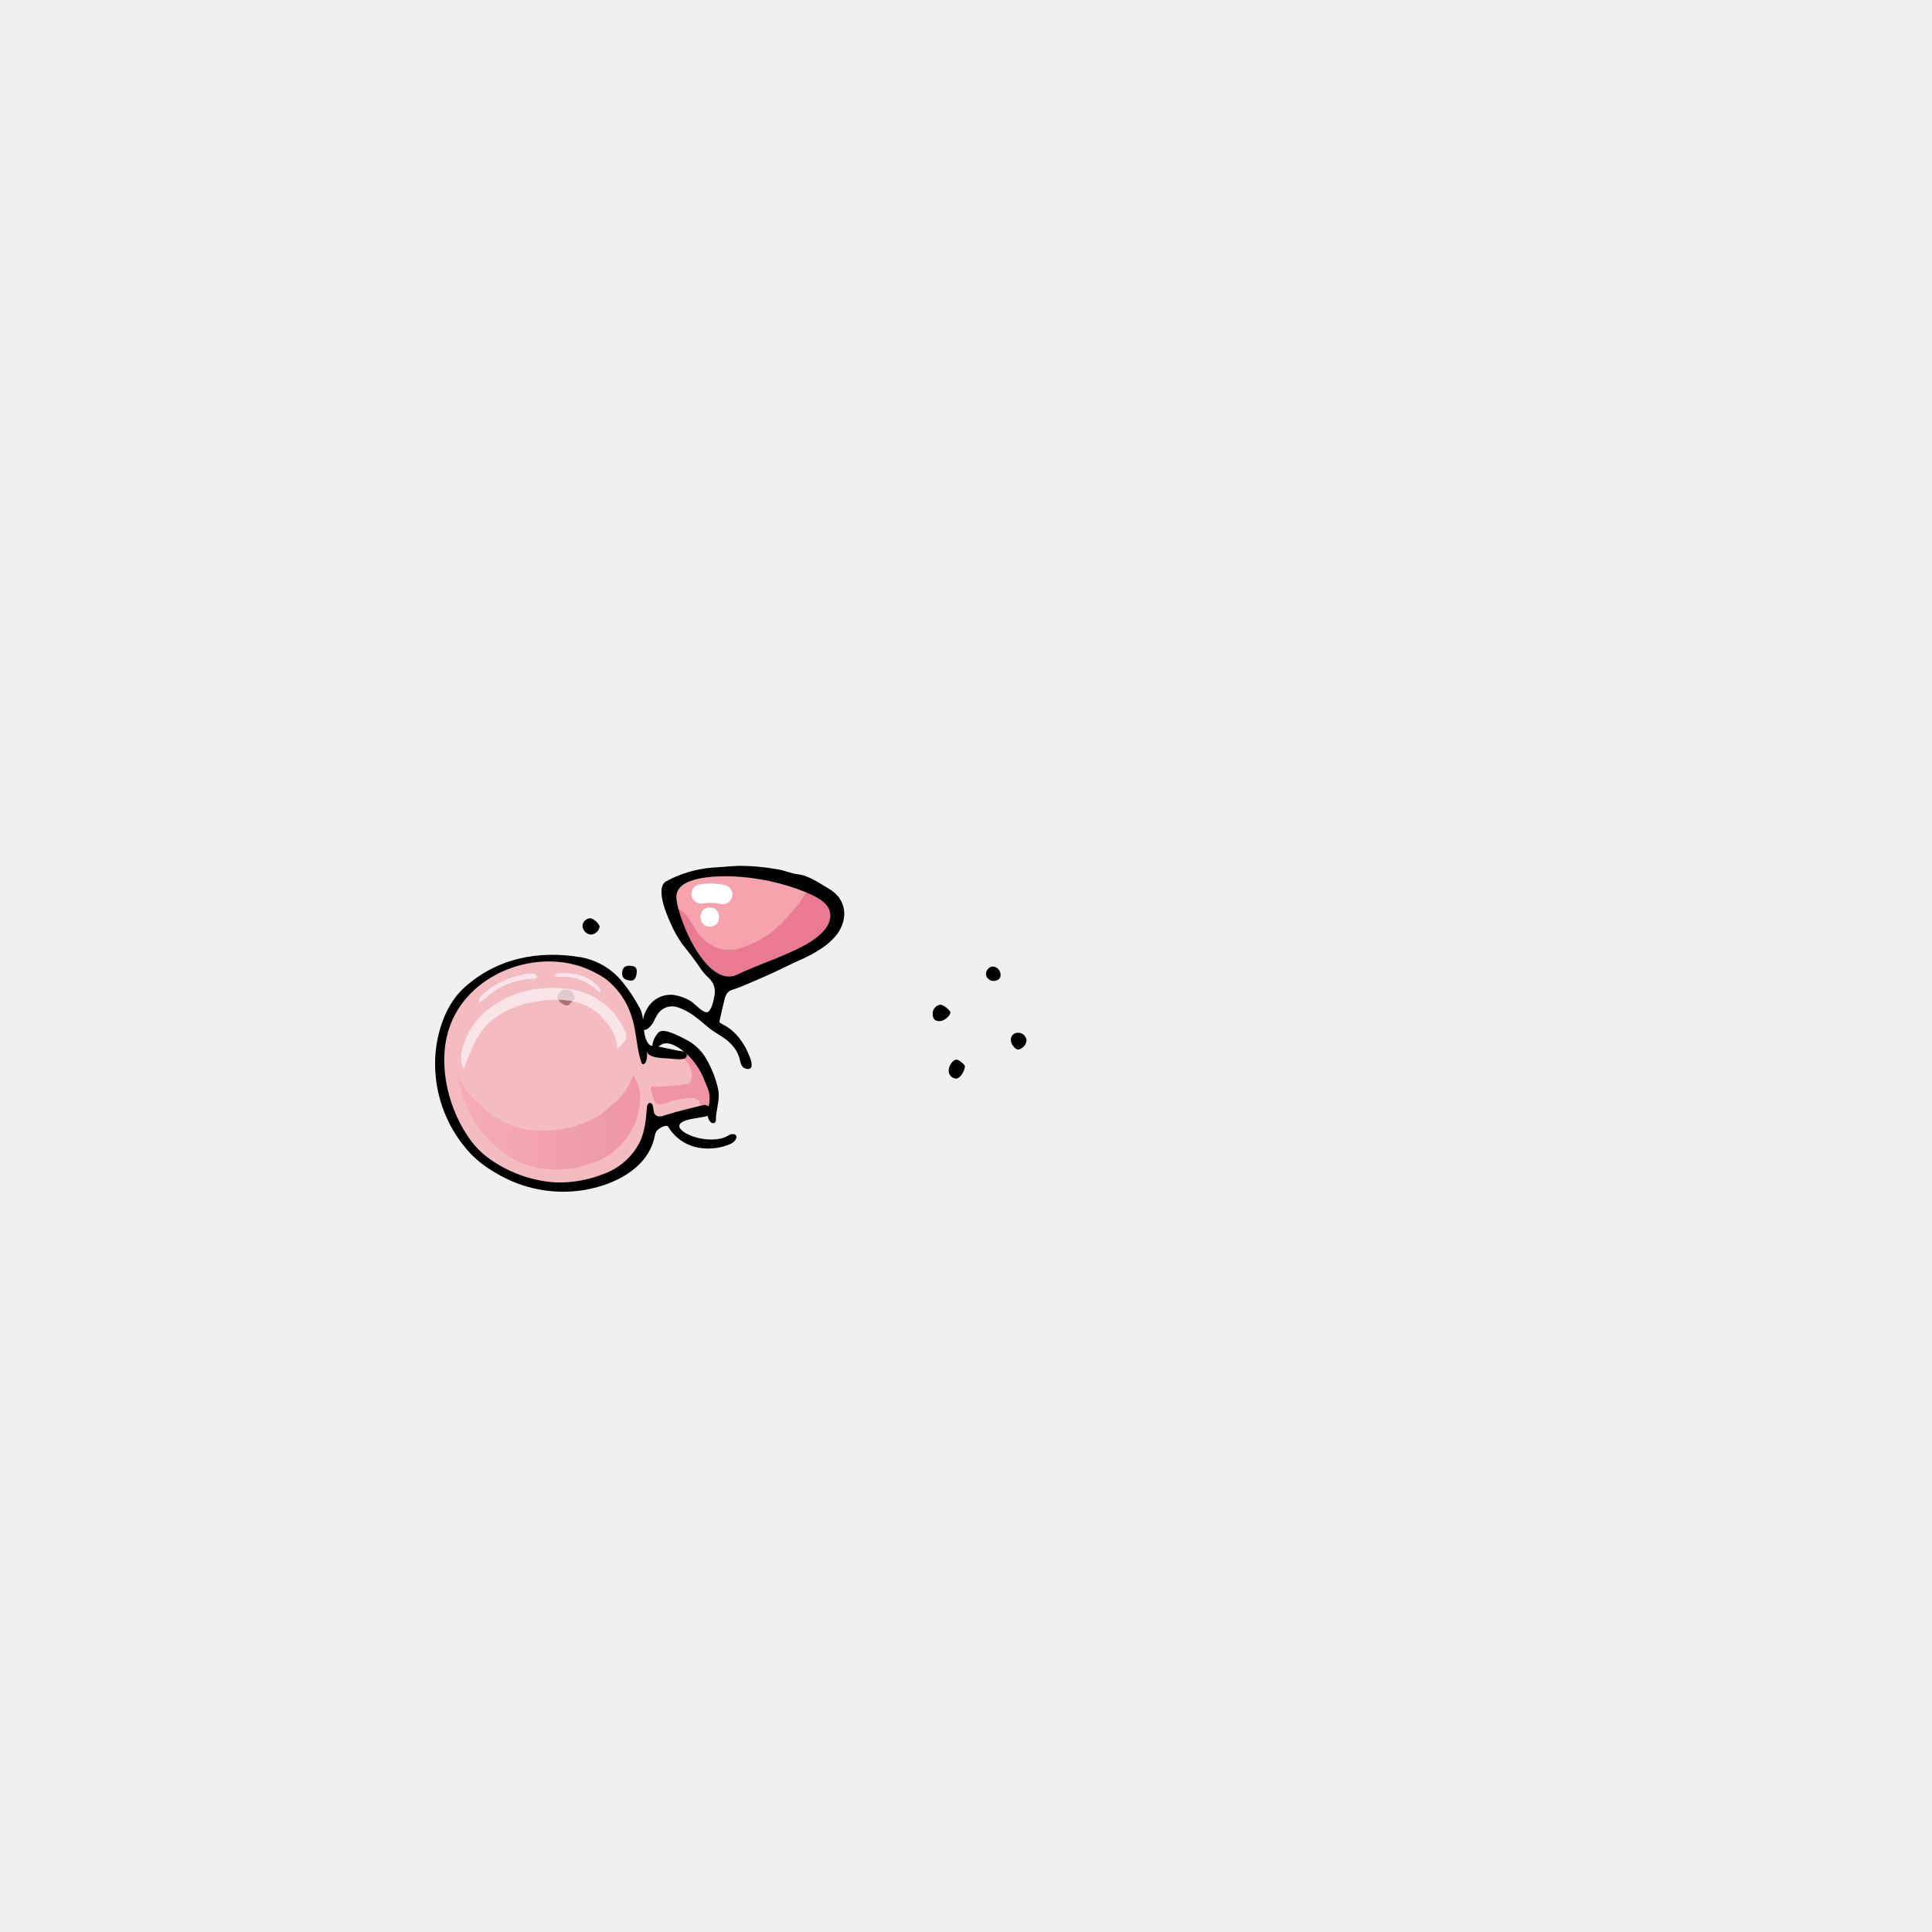
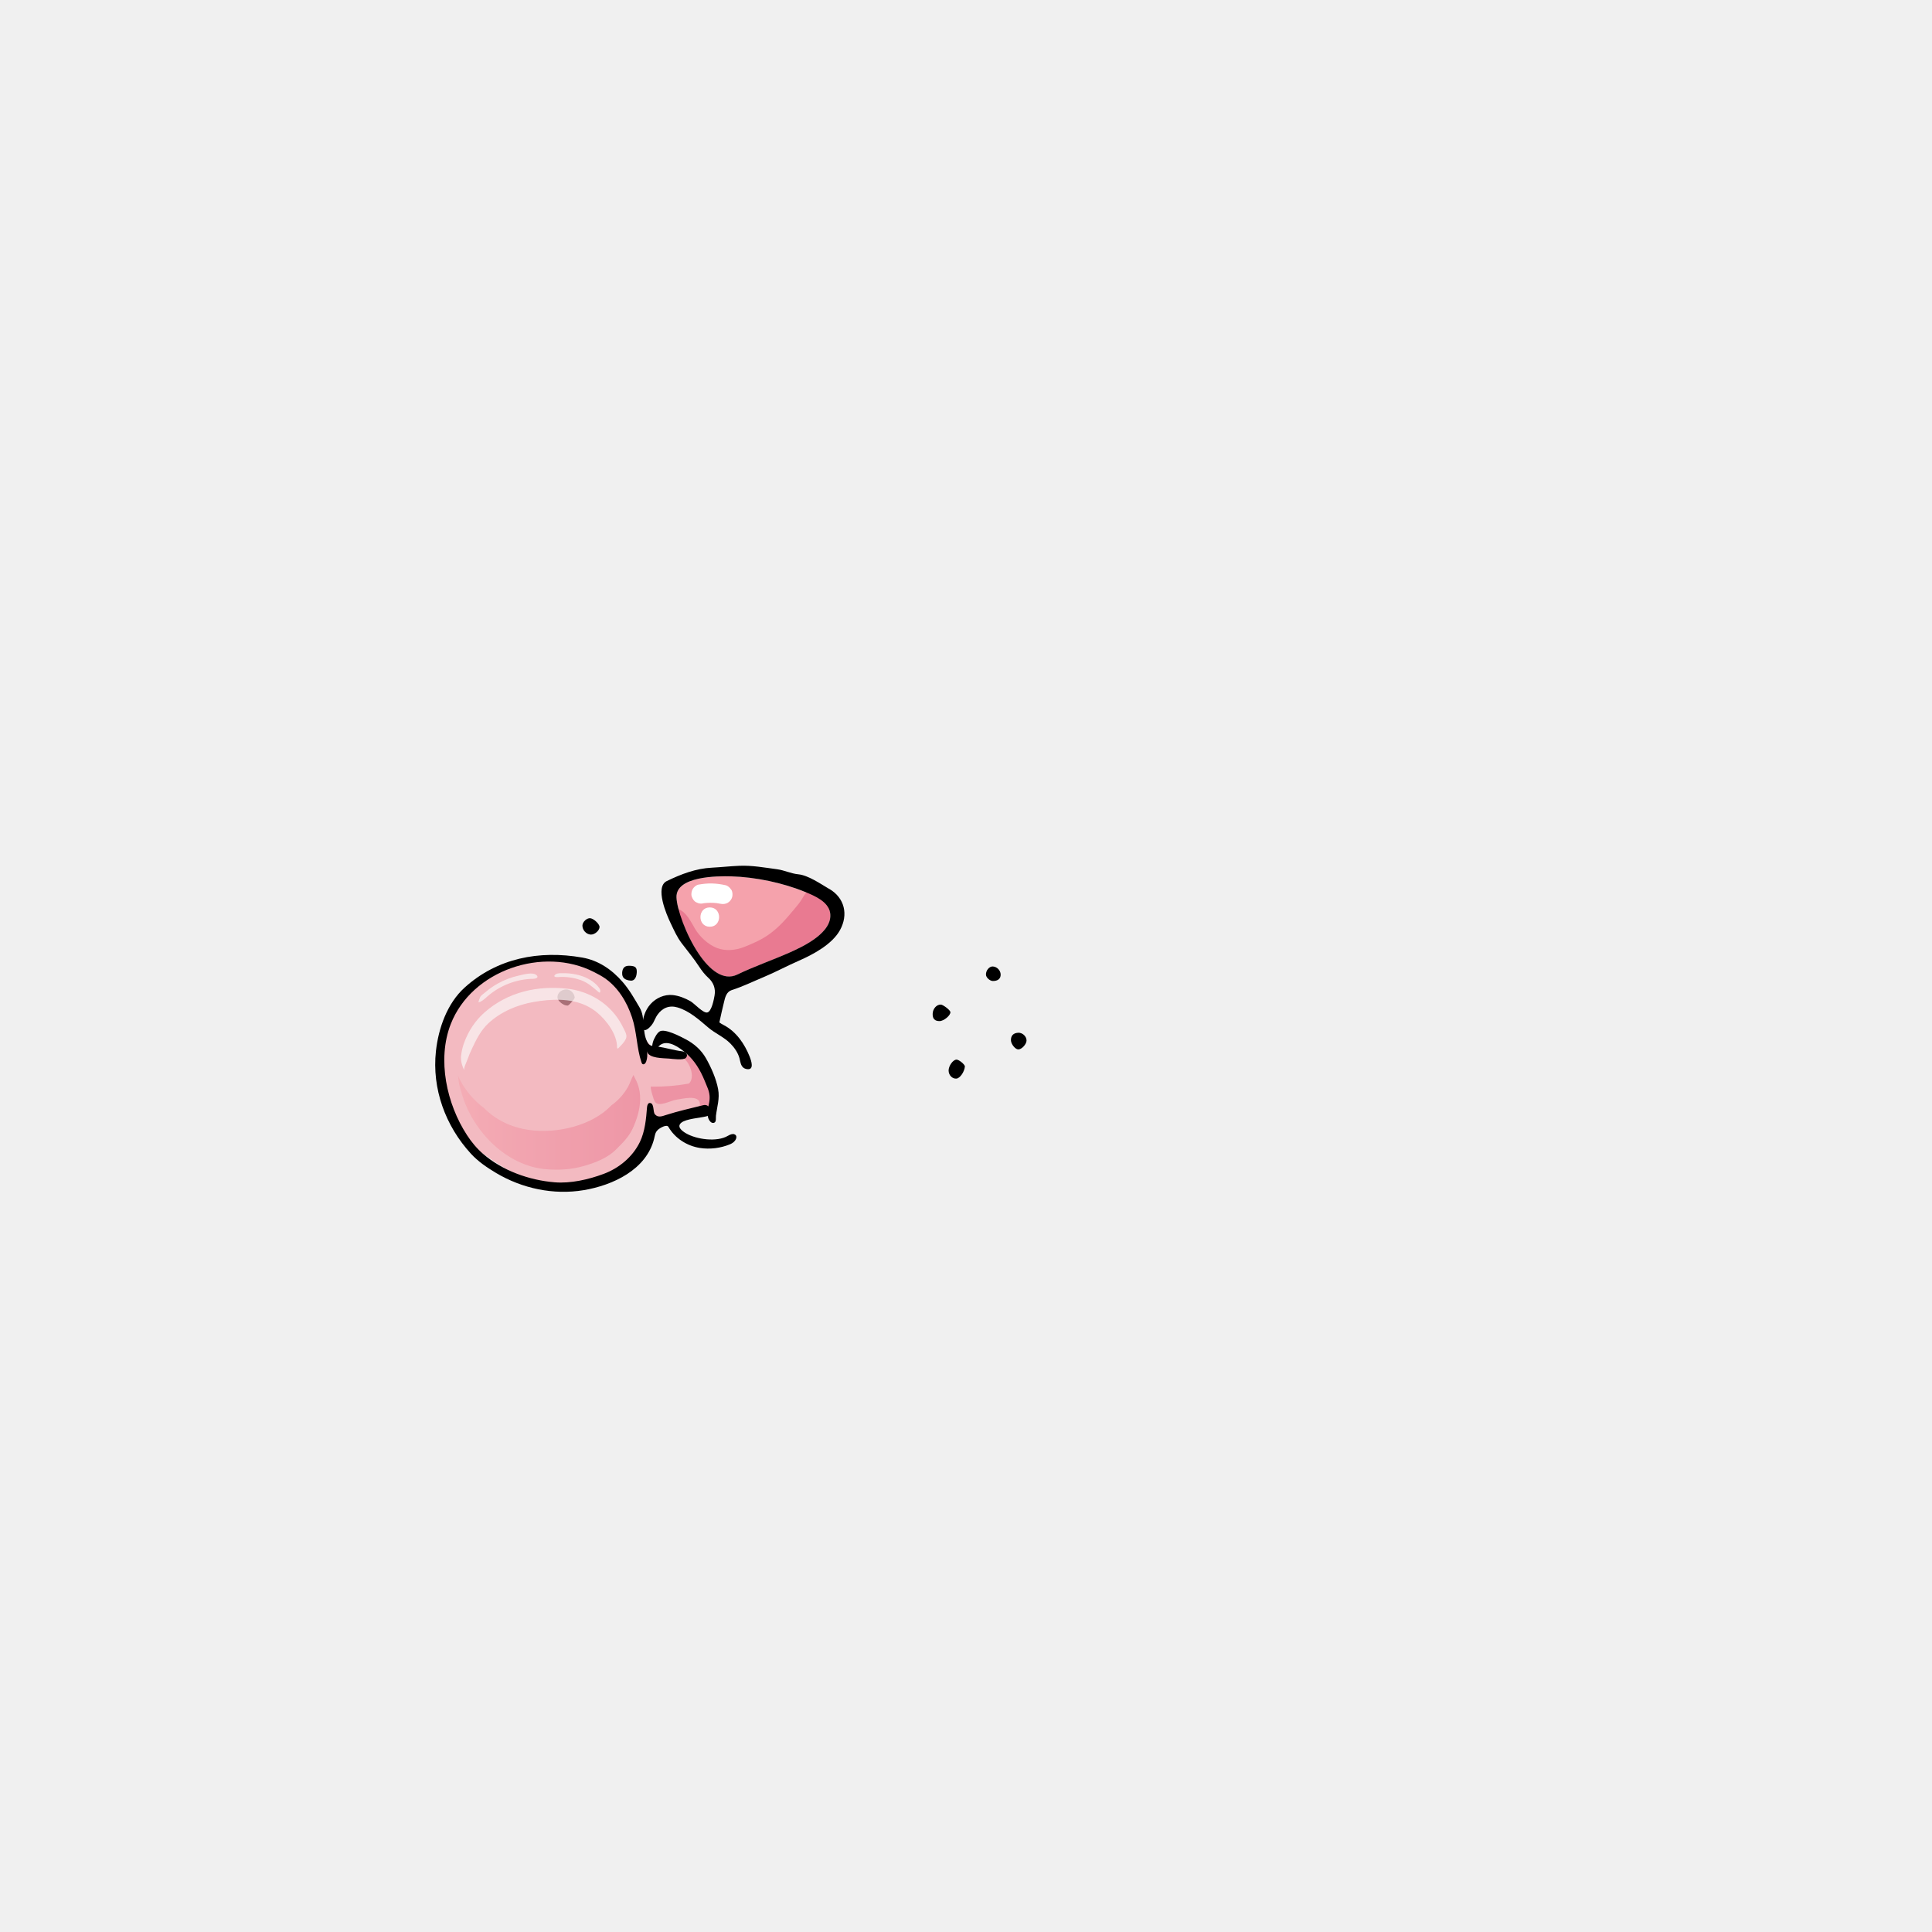
<svg xmlns="http://www.w3.org/2000/svg" id="Nose_Mouth" viewBox="0 0 500 500">
  <defs>
-     <style>.cls-1,.cls-4{fill:#f6a3ad;}.cls-2,.cls-6{fill:#ea7a92;}.cls-3{fill:#fff;}.cls-4{opacity:0.69;}.cls-5{opacity:0.56;fill:url(#linear-gradient);}.cls-6{opacity:0.6;}.cls-7{opacity:0.66;}.cls-8{fill:#fcfbfa;}</style>
-     <linearGradient id="linear-gradient" x1="118.48" y1="290.43" x2="165.68" y2="290.43" gradientUnits="userSpaceOnUse">
-       <stop offset="0" stop-color="#f6a3ad" />
-       <stop offset="0.3" stop-color="#f296a4" />
-       <stop offset="1" stop-color="#ea7a92" />
+     <style>
+       .cls-1 {
+         fill: url(#linear-gradient);
+         opacity: .56;
+       }
+ 
+       .cls-2, .cls-3 {
+         fill: #f5a2ac;
+       }
+ 
+       .cls-4, .cls-5 {
+         fill: #e97a91;
+       }
+ 
+       .cls-6 {
+         fill: #fff;
+       }
+ 
+       .cls-7 {
+         fill: #fbfaf9;
+       }
+ 
+       .cls-8 {
+         opacity: .66;
+       }
+ 
+       .cls-3 {
+         opacity: .69;
+       }
+ 
+       .cls-5 {
+         opacity: .6;
+       }
+     </style>
+     <linearGradient id="linear-gradient" x1="118.48" y1="290.43" x2="165.68" y2="290.43" gradientTransform="matrix(1, 0, 0, 1, 0, 0)" gradientUnits="userSpaceOnUse">
+       <stop offset="0" stop-color="#f5a2ac" />
+       <stop offset=".28" stop-color="#f195a3" />
+       <stop offset="1" stop-color="#e97a91" />
    </linearGradient>
  </defs>
-   <g id="_1_Nose_Mouth_rose" data-name="1_Nose_Mouth_rose">
-     <path class="cls-1" d="M190.81,252.21c4.29-2.08,9-3.69,13.43-5.65,3.61-1.6,11.41-5.24,10.59-10.35-.47-2.87-4-4.36-6.37-5.34a57,57,0,0,0-19.23-4.07c-3.5-.09-14.3-.07-14.16,5.4.07,2.87,2.39,9.66,5.75,14.64C183.65,251,187.22,254,190.81,252.21Z" />
-     <path class="cls-2" d="M190.81,252.21c4.29-2.08,9-3.69,13.43-5.65,3.61-1.6,11.41-5.24,10.59-10.35-.34-2.07-2.68-6.65-5.46-5.62-.86.32-1.31,1.24-1.78,2a22,22,0,0,1-2,2.62,36.07,36.07,0,0,1-6.42,6.47,28.76,28.76,0,0,1-6.55,3.36,9.79,9.79,0,0,1-7.14.25,12.28,12.28,0,0,1-5.62-4.95c-1-1.74-2.22-4.28-4.24-5.06-.31,1.37.83,2.84,1.34,4.11a38.37,38.37,0,0,0,3.84,7.42C183.65,251,187.22,254,190.81,252.21Z" />
-     <path class="cls-3" d="M189.22,230.23a2.54,2.54,0,0,0-1.5-1.15,18.41,18.41,0,0,0-3.47-.44,17.76,17.76,0,0,0-3.49.3,2.51,2.51,0,0,0-1.5,1.15A2.6,2.6,0,0,0,179,232a2.53,2.53,0,0,0,1.15,1.49l.6.25a2.5,2.5,0,0,0,1.33,0l.12,0a15.16,15.16,0,0,1,3.23,0c.32.05.64.1.95.17a2.64,2.64,0,0,0,1.93-.25,2.58,2.58,0,0,0,1.15-1.5A2.52,2.52,0,0,0,189.22,230.23Z" />
-     <path class="cls-3" d="M183.69,234.84c-3.22,0-3.22,5,0,5S186.91,234.84,183.69,234.84Z" />
-     <path d="M214.62,230.07c-2.18-1.28-5.45-3.55-8-3.79-1.91-.19-3.63-1.07-5.51-1.32a55.75,55.75,0,0,0-9.84-.89c-2.34.1-4.67.36-7,.47A30.21,30.21,0,0,0,172.55,228c-3.15,1.52,0,8.76.95,10.81a28.92,28.92,0,0,0,2.93,5.32c1.53,2,3.14,3.94,4.52,6a14.3,14.3,0,0,0,2.38,2.88,4.78,4.78,0,0,1,1.6,4.49c-.16,1-.77,4.25-1.92,4.46s-3.32-2.33-4.29-2.89a12,12,0,0,0-4.63-1.61,6.91,6.91,0,0,0-5.72,2.31,8.67,8.67,0,0,0-2.1,5.89,1,1,0,0,0,.28.78c.77.52,2.18-1.24,2.47-1.76a22.66,22.66,0,0,1,1.09-2.07,4.47,4.47,0,0,1,5.25-1.93c3,.91,5.54,3.17,7.92,5.18,1.82,1.55,4.05,2.43,5.75,4.17a9,9,0,0,1,2.32,3.74c.33,1.16.32,2.58,1.91,2.85,2,.35,1.16-2.15.72-3.24-1.3-3.29-3.48-6.48-6.7-8.14a7.16,7.16,0,0,1-1.13-.69c.37-1.8.8-3.58,1.22-5.34.27-1.14.6-2.6,2-3,2.85-.9,5.52-2.22,8.26-3.37,3.08-1.28,6-2.87,9-4.2,3.72-1.62,8.68-4.27,10.7-7.95C219.56,236.72,218.57,232.4,214.62,230.07Zm-10.38,16.49c-4.4,2-9.14,3.57-13.43,5.65-3.59,1.74-7.16-1.18-10-5.37-3.36-5-5.68-11.77-5.75-14.64-.14-5.47,10.66-5.49,14.16-5.4a57,57,0,0,1,19.23,4.07c2.35,1,5.9,2.47,6.37,5.34C215.65,241.32,207.85,245,204.24,246.56Z" />
-     <path d="M247.52,274.23c-.9,0-2.05,1.64-2,2.85a2,2,0,0,0,2,2.06c.91-.07,2.07-1.73,2.19-3.12C249.75,275.51,248.16,274.21,247.52,274.23Z" />
-     <path d="M243.48,260a2.31,2.31,0,0,0-2.11,2.38c0,1.29.54,1.89,1.79,1.89s2.92-1.52,2.8-2.36A4.74,4.74,0,0,0,243.48,260Z" />
-     <path d="M152.74,237.63a2.17,2.17,0,0,0-2,1.89,2.39,2.39,0,0,0,2.15,2.35,2.44,2.44,0,0,0,2.28-2C155.2,239.15,153.66,237.7,152.74,237.63Z" />
-     <path d="M263.48,267.28a1.74,1.74,0,0,0-1.85,2c0,1,1.13,2.36,1.91,2.36a2.78,2.78,0,0,0,2.13-2.33A2.15,2.15,0,0,0,263.48,267.28Z" />
-     <path d="M146.9,260.25a5.24,5.24,0,0,0,1.83-2.08,2.31,2.31,0,0,0-2.14-2.09,2.14,2.14,0,0,0-2.32,2.13A3,3,0,0,0,146.9,260.25Z" />
-     <path d="M161,251.72c-.09,1.28.63,1.94,2.24,2.07.87.07,1.46-.74,1.54-2.08s-.33-1.7-1.83-1.77C161.73,249.89,161.12,250.45,161,251.72Z" />
-     <path d="M256.9,250.12a2,2,0,0,0-1.73,2.16,2.07,2.07,0,0,0,1.78,1.59c1.3,0,2.05-.59,2-1.67A2.18,2.18,0,0,0,256.9,250.12Z" />
-     <path class="cls-4" d="M183.24,278.13a22.44,22.44,0,0,0-1-2.23,6,6,0,0,0-1.31-1.82c-1.16-1-3.08-1.06-4.52-1.27-1.85-.27-3.62,0-5.47-.53a5.53,5.53,0,0,1-1.8-1c-3-2.49-3.84-6.2-5.42-9.59a2.72,2.72,0,0,0-.11-.25c-.23-.47-.46-.92-.71-1.37a7.18,7.18,0,0,0-1.23-1.55c-.19-.44-.39-.9-.65-1.38-2.36-4.32-6.73-6.33-11.34-7.35l-.37-.06a24.42,24.42,0,0,0-10.5-1.09,28.65,28.65,0,0,0-22,14.85,8.47,8.47,0,0,0-.51,1.17c-3,5.93-2.94,13.47-.66,19.86,1,2.94,3,5.23,4.26,8,1.16,2.48,1.9,3.85,4.29,5.53,4.53,3.18,8.24,5.84,13.52,7.58a26,26,0,0,0,16,.2c3.41-1.08,8.43-3.7,10.77-6.37a13.57,13.57,0,0,0,2-3.4c1-2.2,1.19-4.15,3.33-5.11,1.4-.63,3-.95,4.48-1.48a26.19,26.19,0,0,1,5.1-1.17c1.29-.19,3.52-.54,4.58-1.35.9-.68.9-2,.75-3.12A24.38,24.38,0,0,0,183.24,278.13Z" />
-     <path class="cls-5" d="M165.67,284.49a9.79,9.79,0,0,0-.13-2,11.58,11.58,0,0,0-.77-2.64,10.89,10.89,0,0,1-.79-1.73c-.57.91-.88,2.1-1.43,3.07a14.88,14.88,0,0,1-4.29,4.82c-5.06,5.32-14.1,7.36-21.21,6.4a20.15,20.15,0,0,1-11.81-5.7,21,21,0,0,1-6.76-8.49,21.47,21.47,0,0,1,.34,2.28q.41,1.6.9,3.18c3,9.29,11.44,17.94,21.43,18.85a27,27,0,0,0,10.08-.86c2.93-.86,6-2,8.16-4.2a19.84,19.84,0,0,0,4.3-5.36A19.22,19.22,0,0,0,165.67,284.49Z" />
-     <path class="cls-6" d="M184.22,282.48a9.15,9.15,0,0,0-.31-1.14,37,37,0,0,0-1.68-4.7c-1-2-2.3-4.69-4.92-3.58-.26.11-.56.32-.52.61s.23.35.4.49c1.42,1.09,2.51,4.35,1.41,5.91a4,4,0,0,1-.33.37,50.56,50.56,0,0,1-9.36.79h-.07a.28.28,0,0,0-.13,0,.31.31,0,0,0-.19,0c-.39.12.71,3.48.9,3.82,1,1.73,4.12-.21,5.66-.41,1.39-.18,5.83-1.41,6.08,1,.06.6-.43,1.27-.06,1.74.64.82,2.7-.66,3.1-1.29C184.77,285.18,184.43,283.47,184.22,282.48Z" />
-     <g class="cls-7">
-       <path class="cls-8" d="M161.67,269.39a2.75,2.75,0,0,0,.44-1c.12-.79-.64-2-1-2.76a17.22,17.22,0,0,0-3.48-4.74,18.46,18.46,0,0,0-10.62-5c-7.83-.93-15.6.81-21.63,6.14a19,19,0,0,0-5.17,7.58,14.65,14.65,0,0,0-.88,3.58,7.18,7.18,0,0,0,.8,3.81c-.21-.47.65-2.24.82-2.73a28.81,28.81,0,0,1,1.14-2.77,20.79,20.79,0,0,1,4.32-6.7,23.08,23.08,0,0,1,11.73-5.5c4.45-.78,9.43-1,13.6,1a13.52,13.52,0,0,1,2.74,1.74c2.45,2,5.27,5.75,5.2,9.08,0,.13.08.28.2.26a.26.26,0,0,0,.14-.09A12.83,12.83,0,0,0,161.67,269.39Z" />
-       <path class="cls-8" d="M139.09,252.72a.66.66,0,0,0-.16-.27c-.9-1-3.49-.23-4.55,0a20,20,0,0,0-5.56,2.11,21.14,21.14,0,0,0-3.23,2.24,7,7,0,0,0-1.28,1.15c-.08.11-.6,1.51-.44,1.47a5.91,5.91,0,0,0,2.23-1.5,18.68,18.68,0,0,1,12-4.61C138.5,253.31,139.18,253.12,139.09,252.72Z" />
-       <path class="cls-8" d="M154.55,255a10.37,10.37,0,0,0-5.47-2.86,15.88,15.88,0,0,0-3.51-.33,3.2,3.2,0,0,0-1.78.3c-.76.59,0,.76.68.7a14.4,14.4,0,0,1,5.64.71,14.66,14.66,0,0,1,4.86,3.21c.07.05.15.11.23.08a.21.21,0,0,0,.13-.16,1.21,1.21,0,0,0-.21-1A5.27,5.27,0,0,0,154.55,255Z" />
+   <g id="__Nose_Mouth_rose" data-name="1_Nose_Mouth_rose">
+     <path class="cls-2" d="M190.81,252.21c4.29-2.08,9.03-3.7,13.43-5.65,3.61-1.6,11.41-5.24,10.58-10.35-.47-2.88-4.01-4.37-6.37-5.34-5.84-2.41-12.92-3.89-19.23-4.07-3.5-.1-14.3-.08-14.16,5.4,.07,2.87,2.39,9.65,5.76,14.64,2.83,4.19,6.4,7.11,9.99,5.37Z" />
+     <path class="cls-4" d="M190.81,252.21c4.29-2.08,9.03-3.7,13.43-5.65,3.61-1.6,11.41-5.24,10.58-10.35-.34-2.08-2.68-6.65-5.46-5.63-.86,.32-1.31,1.24-1.78,2.03-.56,.94-1.27,1.78-1.98,2.63-2.01,2.4-3.86,4.61-6.42,6.46-2.05,1.49-4.23,2.44-6.55,3.36-2.27,.9-4.87,1.15-7.14,.26-2.23-.88-4.42-2.91-5.62-4.96-1.02-1.74-2.22-4.28-4.24-5.05-.31,1.36,.83,2.84,1.33,4.11,1.03,2.59,2.29,5.11,3.85,7.42,2.83,4.19,6.4,7.11,9.99,5.37Z" />
+     <g>
+       <path class="cls-6" d="M189.22,230.23c-.34-.53-.86-1.01-1.49-1.15-1.14-.25-2.31-.41-3.48-.44-1.17-.03-2.34,.1-3.49,.3-.58,.1-1.21,.66-1.49,1.15-.31,.54-.45,1.33-.25,1.93,.2,.6,.57,1.19,1.15,1.49,.2,.08,.4,.17,.6,.25,.44,.12,.89,.12,1.33,0,.04,0,.08-.01,.12-.02,1.07-.12,2.15-.13,3.23-.02,.32,.05,.64,.1,.96,.17,.65,.14,1.34,.09,1.93-.25,.52-.3,1.01-.9,1.15-1.49,.15-.64,.11-1.36-.25-1.93Z" />
+       <path class="cls-6" d="M183.69,234.84c-3.22,0-3.22,5,0,5s3.22-5,0-5Z" />
    </g>
-     <path d="M185.86,281.91a27.26,27.26,0,0,0-3.15-8,12.58,12.58,0,0,0-5.26-4.91c-1.32-.7-5.42-2.89-6.76-2a3.37,3.37,0,0,0-.95,1.1,5,5,0,0,0-.87,3.55c.07.31.32.67.62.55a.64.64,0,0,0,.26-.3,3.83,3.83,0,0,1,1.19-1.45c2.08-1.4,5.06.84,6.59,2.14a18.23,18.23,0,0,1,4.85,7.16l.64,1.56a10.75,10.75,0,0,1,.43,1.2,7.73,7.73,0,0,1-.23,4.34,4.82,4.82,0,0,0,.06,2.5c.19.63.85,1.68,1.67,1.21.47-.26.3-1.3.36-1.77C185.6,286.41,186.31,284.28,185.86,281.91Z" />
-     <path d="M190,293.52a2.26,2.26,0,0,0-1.65.43c-2.82,1.68-8.1.95-10.84-.66-1.22-.72-2.44-1.78-1.16-2.77s4.79-1.2,6.44-1.62c1.87-.47,1.08-3.36-.8-2.89-3.27.82-6.51,1.53-9.71,2.56-1,.32-2,.73-2.81-.2-.56-.65-.1-2.87-1.3-2.93-.5,0-.7.62-.74,1.11-.23,3-.52,6.21-1.84,9a16.94,16.94,0,0,1-9.43,8.29A30.92,30.92,0,0,1,143.54,306,33,33,0,0,1,125,298.59a23.12,23.12,0,0,1-4.15-4.84c-5.25-8-7.79-19.55-4.21-28.74,5.45-14,24-20.18,37-13.48a23.33,23.33,0,0,1,2.87,1.64,19.66,19.66,0,0,1,7,10.07c1.25,3.78,1.19,7.92,2.45,11.65a.83.83,0,0,0,.3.48c.38.21.78-.25.93-.66a5.13,5.13,0,0,0,.19-2.69c.39,1.93,4.37,1.78,5.75,1.92.82.08,3.69.48,4.32-.17s.27-1.55-.9-1.7c-2.16-.27-4.28-.93-6.43-1.25-1.48-.22-2,0-2.64-1.18-1.44-2.77-.42-6.25-2-8.9a41.75,41.75,0,0,0-4.38-6.6,18,18,0,0,0-10.5-6.36c-11.15-1.95-22,.17-30.43,7.8-4.47,4-6.75,10.43-7.41,16.42a34,34,0,0,0,9,26.54,28.36,28.36,0,0,0,6.53,5A33.7,33.7,0,0,0,151.06,308c7.54-1.26,16.22-5.28,18.23-13.32.24-1,.24-1.64,1-2.35.48-.43,2.23-1.44,2.65-.71a11.49,11.49,0,0,0,8.15,5.46,14.72,14.72,0,0,0,7.79-.95C190.74,295.35,191,293.78,190,293.52Z" />
+     <path d="M214.62,230.07c-2.18-1.28-5.44-3.55-8-3.8-1.92-.18-3.63-1.06-5.51-1.31-3.27-.43-6.49-1.04-9.84-.89-2.34,.1-4.67,.36-7,.48-4.2,.21-8,1.67-11.71,3.47-3.15,1.53-.03,8.76,.96,10.81,.92,1.91,1.65,3.64,2.93,5.32,1.52,2,3.14,3.94,4.51,6.05,.67,1.02,1.42,2.01,2.38,2.88,1.31,1.19,1.89,2.75,1.6,4.49-.16,.96-.76,4.25-1.92,4.46-1.07,.2-3.32-2.33-4.29-2.89-1.42-.82-3.06-1.46-4.63-1.62-2.12-.22-4.29,.73-5.72,2.31s-2.14,3.76-2.1,5.89c0,.29,.04,.61,.28,.77,.77,.53,2.18-1.23,2.47-1.75,.38-.68,.64-1.43,1.09-2.07,1.27-1.82,3.08-2.59,5.25-1.94,3.05,.91,5.54,3.17,7.92,5.19,1.82,1.55,4.05,2.43,5.75,4.16,1.02,1.04,1.92,2.33,2.32,3.74,.33,1.17,.32,2.59,1.91,2.86,2.02,.34,1.16-2.16,.73-3.25-1.31-3.29-3.49-6.48-6.7-8.14-.46-.24-.81-.44-1.13-.69,.37-1.79,.8-3.57,1.22-5.33,.27-1.15,.61-2.6,1.99-3.04,2.85-.9,5.52-2.23,8.27-3.37,3.07-1.28,5.99-2.87,9.04-4.2,3.72-1.62,8.68-4.27,10.7-7.95,2.2-4,1.21-8.32-2.75-10.65Zm-10.37,16.49c-4.41,1.95-9.14,3.57-13.43,5.65-3.59,1.74-7.16-1.18-9.99-5.37-3.37-4.99-5.69-11.77-5.76-14.64-.13-5.48,10.66-5.5,14.16-5.4,6.3,.18,13.39,1.66,19.23,4.07,2.36,.97,5.9,2.46,6.37,5.34,.83,5.11-6.97,8.75-10.58,10.35Z" />
+     <g>
+       <path d="M247.52,274.23c-.9,.03-2.04,1.64-2.02,2.85,.02,1.19,.95,2.14,2.02,2.06,.91-.07,2.07-1.73,2.19-3.12,.04-.51-1.55-1.82-2.19-1.8Z" />
+       <path d="M243.48,259.99c-1.08-.05-2.08,1.08-2.11,2.38-.03,1.29,.54,1.89,1.79,1.89,1.11,0,2.92-1.52,2.8-2.36-.07-.5-1.86-1.88-2.48-1.92Z" />
+       <path d="M152.74,237.63c-.88-.07-1.99,.97-2.01,1.89-.02,1.18,.99,2.29,2.15,2.35,1,.05,2.25-1.01,2.28-1.95,.03-.77-1.51-2.21-2.43-2.29Z" />
+       <path d="M263.48,267.28c-1.22,.06-1.88,.75-1.85,1.95,.02,1,1.13,2.36,1.91,2.36,.89,0,2.14-1.37,2.13-2.34-.02-1.07-1.08-2.04-2.19-1.98Z" />
+       <path d="M146.9,260.25c.35-.02,1.87-1.74,1.84-2.09-.1-1.11-1.1-2.09-2.14-2.09-1.37,0-2.41,.96-2.32,2.13,.07,.91,1.61,2.11,2.62,2.04Z" />
+       <path d="M161.02,251.72c-.09,1.27,.63,1.94,2.23,2.07,.87,.07,1.46-.74,1.54-2.09,.07-1.31-.33-1.7-1.83-1.76-1.24-.05-1.85,.51-1.95,1.78Z" />
+       <path d="M256.9,250.12c-.91-.02-1.81,1.1-1.73,2.17,.05,.72,1.01,1.58,1.77,1.59,1.3,.02,2.05-.59,2.03-1.67-.02-1.1-.98-2.06-2.07-2.09Z" />
+     </g>
+     <g>
+       <path class="cls-3" d="M183.24,278.13c-.3-.76-.64-1.5-1.02-2.23-.35-.67-.74-1.33-1.31-1.82-1.15-.97-3.07-1.06-4.51-1.27-1.85-.27-3.63,.04-5.48-.53-.67-.21-1.26-.61-1.79-1.05-3-2.48-3.85-6.2-5.42-9.58-.04-.09-.08-.17-.12-.26-.22-.46-.46-.92-.71-1.36-.34-.59-.76-1.1-1.23-1.55-.18-.44-.39-.9-.65-1.37-2.36-4.32-6.72-6.34-11.34-7.35-.12-.03-.24-.04-.37-.06-3.27-1.11-6.88-1.49-10.51-1.08-9.3,1.04-17.53,6.61-21.98,14.84-.21,.39-.37,.78-.51,1.17-3.03,5.93-2.94,13.48-.65,19.87,1.05,2.93,2.96,5.22,4.25,7.98,1.16,2.47,1.9,3.85,4.29,5.52,4.53,3.18,8.24,5.84,13.53,7.58,5.23,1.72,10.77,1.86,16.04,.2,3.41-1.08,8.43-3.7,10.76-6.37,.87-.99,1.45-2.2,1.99-3.4,.99-2.2,1.18-4.15,3.33-5.11,1.4-.63,3.03-.94,4.48-1.48,1.64-.6,3.38-.91,5.1-1.17,1.29-.19,3.52-.54,4.58-1.35,.9-.68,.9-2.01,.75-3.12-.27-1.93-.77-3.83-1.5-5.64Z" />
+       <path class="cls-1" d="M165.67,284.49c.01-.67-.03-1.32-.13-1.96-.15-.91-.41-1.79-.78-2.64-.07-.16-.85-1.61-.78-1.72-.57,.91-.89,2.09-1.43,3.06-1.13,2.03-2.61,3.59-4.3,4.82-5.06,5.32-14.09,7.36-21.2,6.4-4.85-.66-8.83-2.7-11.81-5.7-2.9-2.17-5.26-5.03-6.77-8.49,.23,.53,.19,1.67,.35,2.28,.27,1.07,.56,2.13,.9,3.19,2.95,9.29,11.44,17.94,21.43,18.85,3.37,.31,6.82,.1,10.08-.86,2.93-.86,5.98-2.03,8.16-4.2,1.67-1.67,3.27-3.19,4.3-5.36,1.08-2.26,1.94-5.03,1.99-7.66Z" />
+       <path class="cls-5" d="M184.22,282.48c-.08-.39-.18-.77-.31-1.15-.54-1.59-.93-3.17-1.68-4.7-.99-2-2.3-4.69-4.92-3.58-.27,.11-.56,.33-.52,.61,.03,.22,.23,.35,.4,.49,1.42,1.09,2.5,4.35,1.41,5.91-.1,.14-.22,.25-.34,.37-3.08,.55-6.21,.82-9.36,.79-.02,0-.04,0-.08,0-.04-.02-.08-.03-.13-.03-.06-.01-.13-.01-.19,0-.39,.11,.71,3.48,.9,3.82,.96,1.72,4.12-.21,5.67-.41,1.38-.18,5.83-1.41,6.07,1.02,.06,.6-.43,1.27-.06,1.74,.64,.82,2.7-.66,3.1-1.3,.57-.9,.23-2.61,.02-3.59Z" />
+       <g class="cls-8">
+         <path class="cls-7" d="M161.67,269.39c.23-.34,.39-.68,.44-.99,.13-.79-.64-2.05-.99-2.76-.88-1.76-2.06-3.37-3.48-4.74-2.87-2.78-6.66-4.53-10.62-5-7.84-.93-15.61,.8-21.64,6.13-2.35,2.08-4.05,4.66-5.17,7.58-.44,1.15-.74,2.36-.88,3.58-.15,1.36,.24,2.56,.8,3.81-.21-.47,.64-2.23,.82-2.72,.33-.94,.71-1.87,1.14-2.77,1.13-2.41,2.34-4.87,4.32-6.7,3.22-2.98,7.45-4.76,11.74-5.51s9.43-1.03,13.6,.97c.98,.47,1.9,1.05,2.74,1.74,2.45,2,5.28,5.75,5.2,9.08,0,.13,.08,.28,.21,.26,.06,0,.1-.05,.14-.09,.44-.45,1.18-1.16,1.65-1.88Z" />
+         <path class="cls-7" d="M139.09,252.72c-.02-.08-.07-.17-.16-.27-.9-1.01-3.49-.23-4.56,0-1.94,.42-3.82,1.13-5.56,2.1-1.15,.64-2.22,1.4-3.22,2.25-.44,.37-.94,.68-1.28,1.15-.08,.11-.6,1.51-.45,1.46,.88-.23,1.56-.9,2.24-1.5,3.28-2.89,7.61-4.55,11.97-4.6,.42,0,1.1-.19,1.01-.59Z" />
+         <path class="cls-7" d="M154.55,255.04c-1.44-1.53-3.44-2.42-5.47-2.85-1.14-.24-2.35-.35-3.52-.33-.5,0-1.35-.03-1.78,.3-.76,.59-.03,.77,.68,.71,1.89-.16,3.84,.11,5.64,.71,2.03,.68,3.27,1.88,4.86,3.21,.06,.05,.15,.11,.23,.09,.07-.02,.11-.1,.13-.17,.1-.33-.01-.69-.21-.97-.17-.24-.36-.47-.56-.69Z" />
+       </g>
+       <path d="M185.86,281.91c-.52-2.76-1.78-5.6-3.16-8.04-1.22-2.15-3.08-3.78-5.25-4.91-1.33-.7-5.43-2.88-6.76-2.01-.41,.27-.7,.68-.95,1.09-.65,1.07-1.14,2.33-.87,3.55,.07,.31,.32,.67,.61,.55,.13-.05,.2-.18,.26-.3,.3-.56,.67-1.1,1.19-1.45,2.08-1.4,5.06,.84,6.59,2.15,2.27,1.95,3.72,4.41,4.85,7.16l.64,1.56c.16,.39,.32,.79,.43,1.2,.43,1.59,.16,2.79-.23,4.33-.21,.82-.19,1.69,.06,2.5,.19,.63,.85,1.68,1.67,1.21,.46-.26,.29-1.31,.35-1.78,.29-2.32,1.01-4.45,.56-6.82Z" />
+       <path d="M190.02,293.52c-.38-.1-.93,0-1.65,.43-2.82,1.68-8.1,.95-10.85-.66-1.21-.71-2.43-1.78-1.15-2.77s4.78-1.2,6.43-1.61c1.87-.47,1.08-3.36-.79-2.89-3.27,.82-6.51,1.53-9.71,2.56-.98,.32-2.01,.73-2.81-.2-.56-.65-.1-2.87-1.3-2.93-.5-.03-.7,.62-.74,1.12-.23,2.98-.52,6.21-1.84,8.96-1.89,3.9-5.41,6.8-9.43,8.29-3.87,1.44-8.49,2.5-12.64,2.16-6.62-.55-13.45-2.99-18.53-7.37-1.62-1.39-2.99-3.06-4.15-4.84-5.25-8.03-7.79-19.54-4.21-28.73,5.45-13.99,23.98-20.18,37.05-13.49,.98,.5,1.97,1.01,2.87,1.64,3.43,2.4,5.69,6.16,6.99,10.08s1.19,7.92,2.45,11.65c.06,.18,.14,.38,.3,.47,.38,.21,.78-.25,.92-.65,.3-.86,.37-1.8,.19-2.69,.39,1.93,4.37,1.78,5.75,1.91,.82,.08,3.69,.48,4.32-.17s.27-1.55-.9-1.7c-2.16-.27-4.28-.93-6.43-1.25-1.48-.22-2.02,0-2.64-1.18-1.44-2.77-.42-6.25-1.98-8.9-1.35-2.29-2.62-4.57-4.38-6.6-2.82-3.25-6.29-5.62-10.5-6.35-11.15-1.95-22.03,.17-30.43,7.79-4.47,4.05-6.75,10.44-7.41,16.42-1.07,9.74,2.46,19.37,9.04,26.54,1.87,2.04,4.16,3.59,6.52,5,6.77,4.03,14.89,5.76,22.69,4.45,7.53-1.26,16.21-5.28,18.22-13.33,.24-.98,.25-1.64,1.04-2.34,.48-.43,2.23-1.45,2.65-.71,1.69,2.95,4.81,4.94,8.15,5.46,2.58,.4,5.37,.06,7.79-.95,1.82-.76,2.06-2.33,1.1-2.59Z" />
+     </g>
  </g>
</svg>
